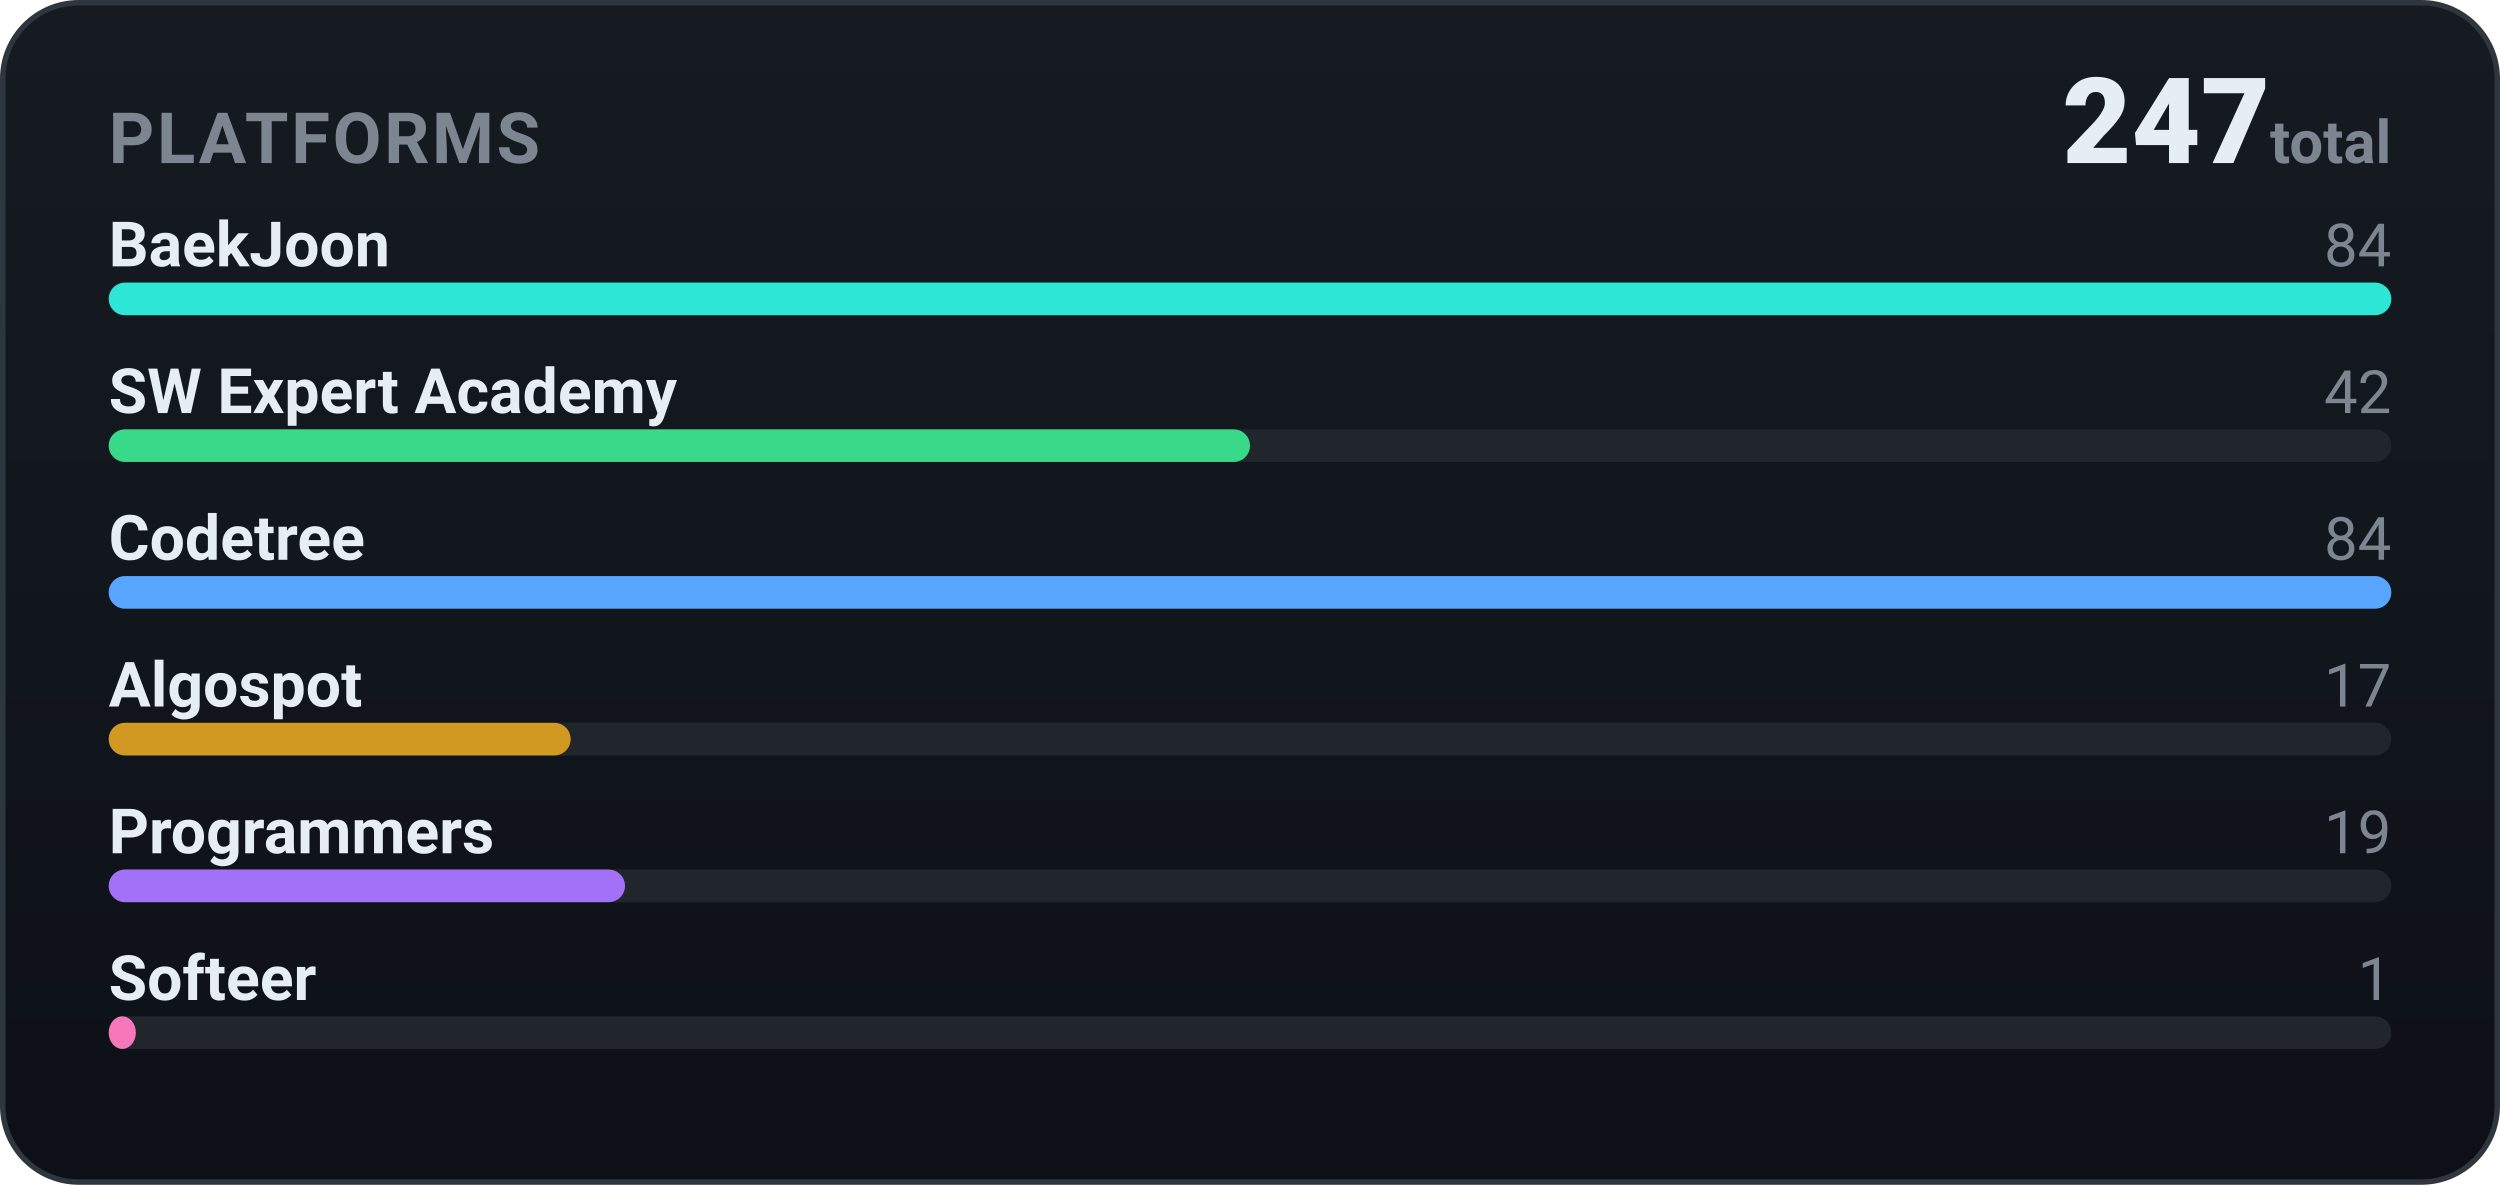
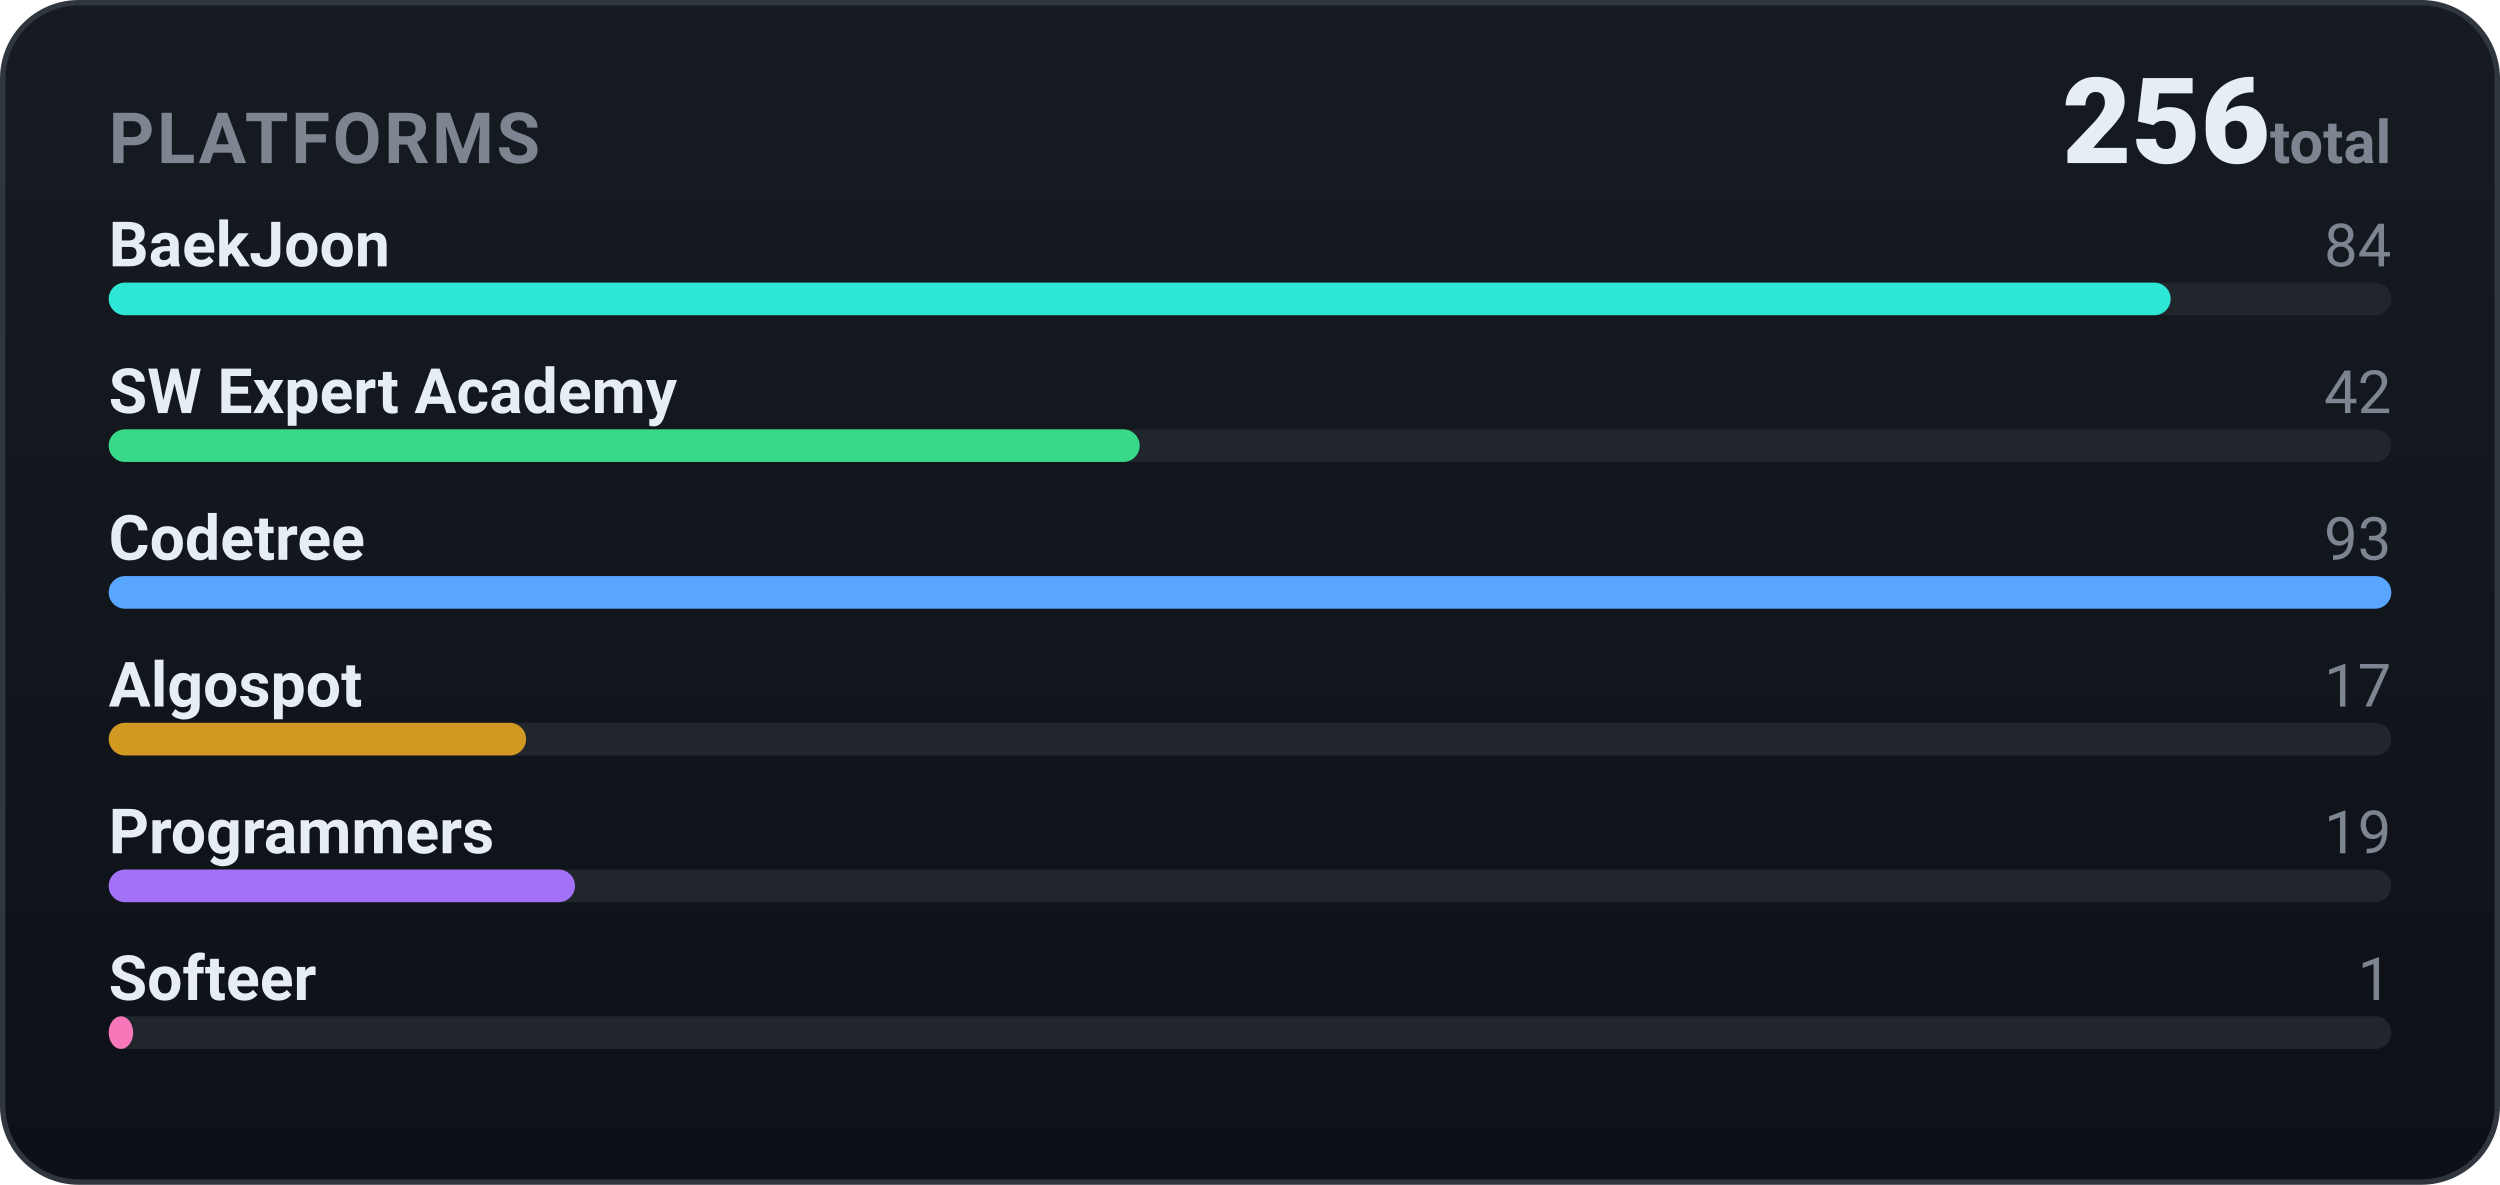
<svg xmlns="http://www.w3.org/2000/svg" width="460" height="218" viewBox="0 0 460 218" role="img" font-family="-apple-system,BlinkMacSystemFont,'Segoe UI',Roboto,'Apple SD Gothic Neo','Malgun Gothic',sans-serif">
  <defs>
    <linearGradient id="bgg" x1="0" y1="0" x2="0" y2="1">
      <stop offset="0" stop-color="#161b22" />
      <stop offset="1" stop-color="#0d1117" />
    </linearGradient>
  </defs>
  <rect x="0.5" y="0.5" width="459" height="217" rx="14" fill="url(#bgg)" stroke="#30363d" />
  <text x="20" y="30" font-family="-apple-system,BlinkMacSystemFont,'Segoe UI',Roboto,'Apple SD Gothic Neo','Malgun Gothic',sans-serif" font-size="13" font-weight="700" fill="#7d8590" letter-spacing="0.5">PLATFORMS</text>
-   <text x="440" y="30" text-anchor="end" font-size="22" font-weight="800" fill="#e6edf3">247<tspan font-size="11" font-weight="600" fill="#7d8590"> total</tspan>
+   <text x="440" y="30" text-anchor="end" font-size="22" font-weight="800" fill="#e6edf3">256<tspan font-size="11" font-weight="600" fill="#7d8590"> total</tspan>
  </text>
  <text x="20" y="49" font-size="11.5" font-weight="600" fill="#e6edf3">BaekJoon</text>
  <text x="440" y="49" text-anchor="end" font-size="11" fill="#7d8590">84</text>
  <rect x="20" y="52" width="420" height="6" rx="3.0" fill="#21262d" />
-   <rect x="20" y="52" width="420.0" height="6" rx="3.0" fill="#2ee6d6" />
+   <rect x="20" y="52" width="379.4" height="6" rx="3.0" fill="#2ee6d6" />
  <text x="20" y="76" font-size="11.5" font-weight="600" fill="#e6edf3">SW Expert Academy</text>
  <text x="440" y="76" text-anchor="end" font-size="11" fill="#7d8590">42</text>
  <rect x="20" y="79" width="420" height="6" rx="3.0" fill="#21262d" />
-   <rect x="20" y="79" width="210.0" height="6" rx="3.0" fill="#39d98a" />
+   <rect x="20" y="79" width="189.7" height="6" rx="3.0" fill="#39d98a" />
  <text x="20" y="103" font-size="11.5" font-weight="600" fill="#e6edf3">Codetree</text>
-   <text x="440" y="103" text-anchor="end" font-size="11" fill="#7d8590">84</text>
+   <text x="440" y="103" text-anchor="end" font-size="11" fill="#7d8590">93</text>
  <rect x="20" y="106" width="420" height="6" rx="3.0" fill="#21262d" />
  <rect x="20" y="106" width="420.0" height="6" rx="3.0" fill="#58a6ff" />
  <text x="20" y="130" font-size="11.5" font-weight="600" fill="#e6edf3">Algospot</text>
  <text x="440" y="130" text-anchor="end" font-size="11" fill="#7d8590">17</text>
  <rect x="20" y="133" width="420" height="6" rx="3.0" fill="#21262d" />
-   <rect x="20" y="133" width="85.0" height="6" rx="3.0" fill="#d29922" />
+   <rect x="20" y="133" width="76.8" height="6" rx="3.0" fill="#d29922" />
  <text x="20" y="157" font-size="11.5" font-weight="600" fill="#e6edf3">Programmers</text>
  <text x="440" y="157" text-anchor="end" font-size="11" fill="#7d8590">19</text>
  <rect x="20" y="160" width="420" height="6" rx="3.0" fill="#21262d" />
-   <rect x="20" y="160" width="95.0" height="6" rx="3.0" fill="#a371f7" />
+   <rect x="20" y="160" width="85.8" height="6" rx="3.0" fill="#a371f7" />
  <text x="20" y="184" font-size="11.5" font-weight="600" fill="#e6edf3">Softeer</text>
  <text x="440" y="184" text-anchor="end" font-size="11" fill="#7d8590">1</text>
  <rect x="20" y="187" width="420" height="6" rx="3.0" fill="#21262d" />
-   <rect x="20" y="187" width="5.0" height="6" rx="3.0" fill="#f778ba" />
+   <rect x="20" y="187" width="4.5" height="6" rx="3.0" fill="#f778ba" />
</svg>
